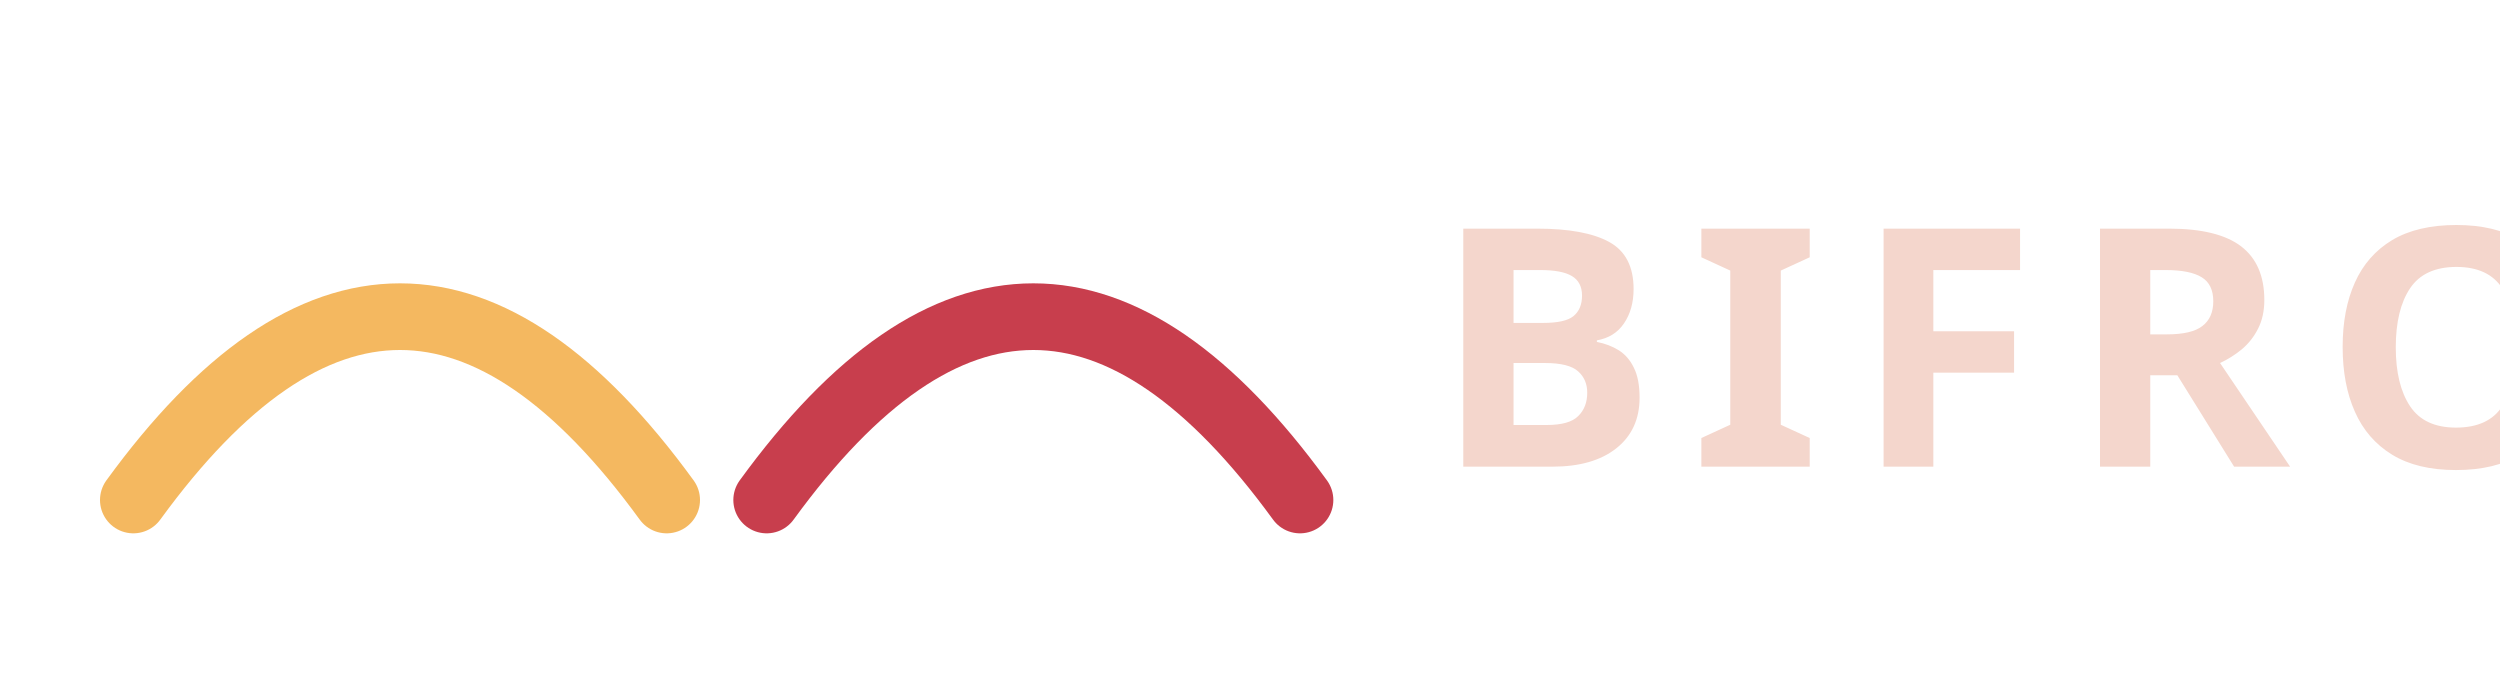
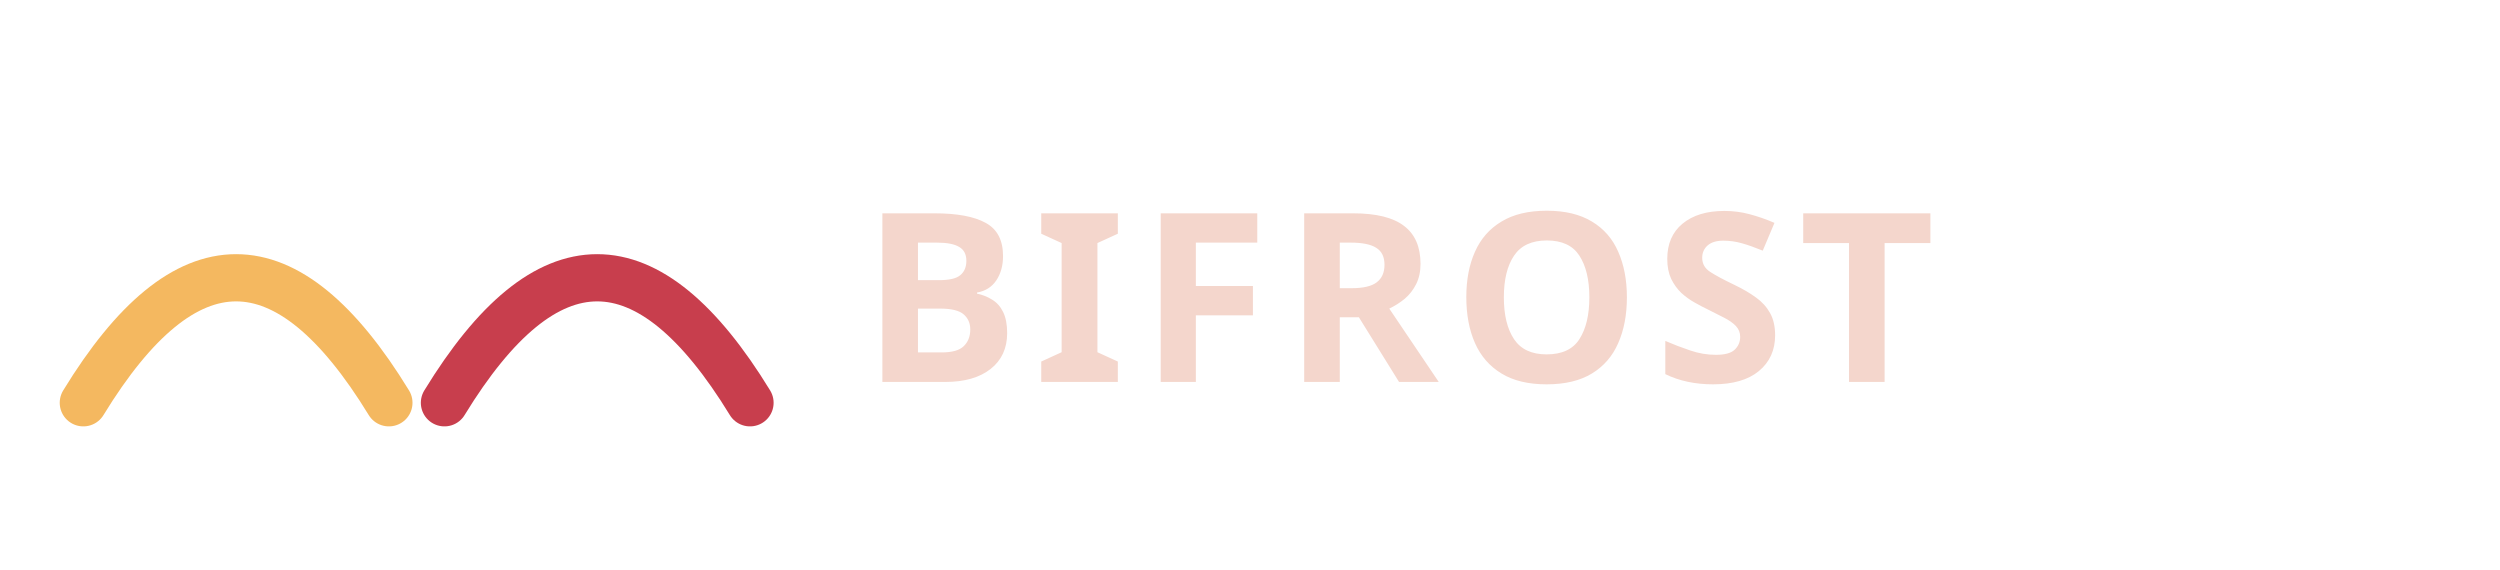
- <svg xmlns="http://www.w3.org/2000/svg" width="150" height="41" viewBox="0 0 150 41" role="img" aria-label="Bifrost">
-   <path d="M8 30 Q24 8 40 30" fill="none" stroke="#f4b860" stroke-width="4" stroke-linecap="round" />
-   <path d="M46 30 Q62 8 78 30" fill="none" stroke="#c83e4d" stroke-width="4" stroke-linecap="round" />
-   <text x="86" y="28" font-family="Space Grotesk, system-ui, sans-serif" font-size="20" font-weight="600" letter-spacing="2" fill="#f4d6cc">BIFROST</text>
+ <svg xmlns="http://www.w3.org/2000/svg" width="180" height="41" viewBox="0 0 180 41" role="img" aria-label="Bifrost">
+   <path d="M6 29 Q17 11 28 29" fill="none" stroke="#f4b860" stroke-width="3.4" stroke-linecap="round" />
+   <path d="M32 29 Q43 11 54 29" fill="none" stroke="#c83e4d" stroke-width="3.4" stroke-linecap="round" />
+   <text x="62" y="27.5" font-family="Space Grotesk, system-ui, sans-serif" font-size="17" font-weight="600" letter-spacing="1" fill="#f4d6cc">BIFROST</text>
</svg>
